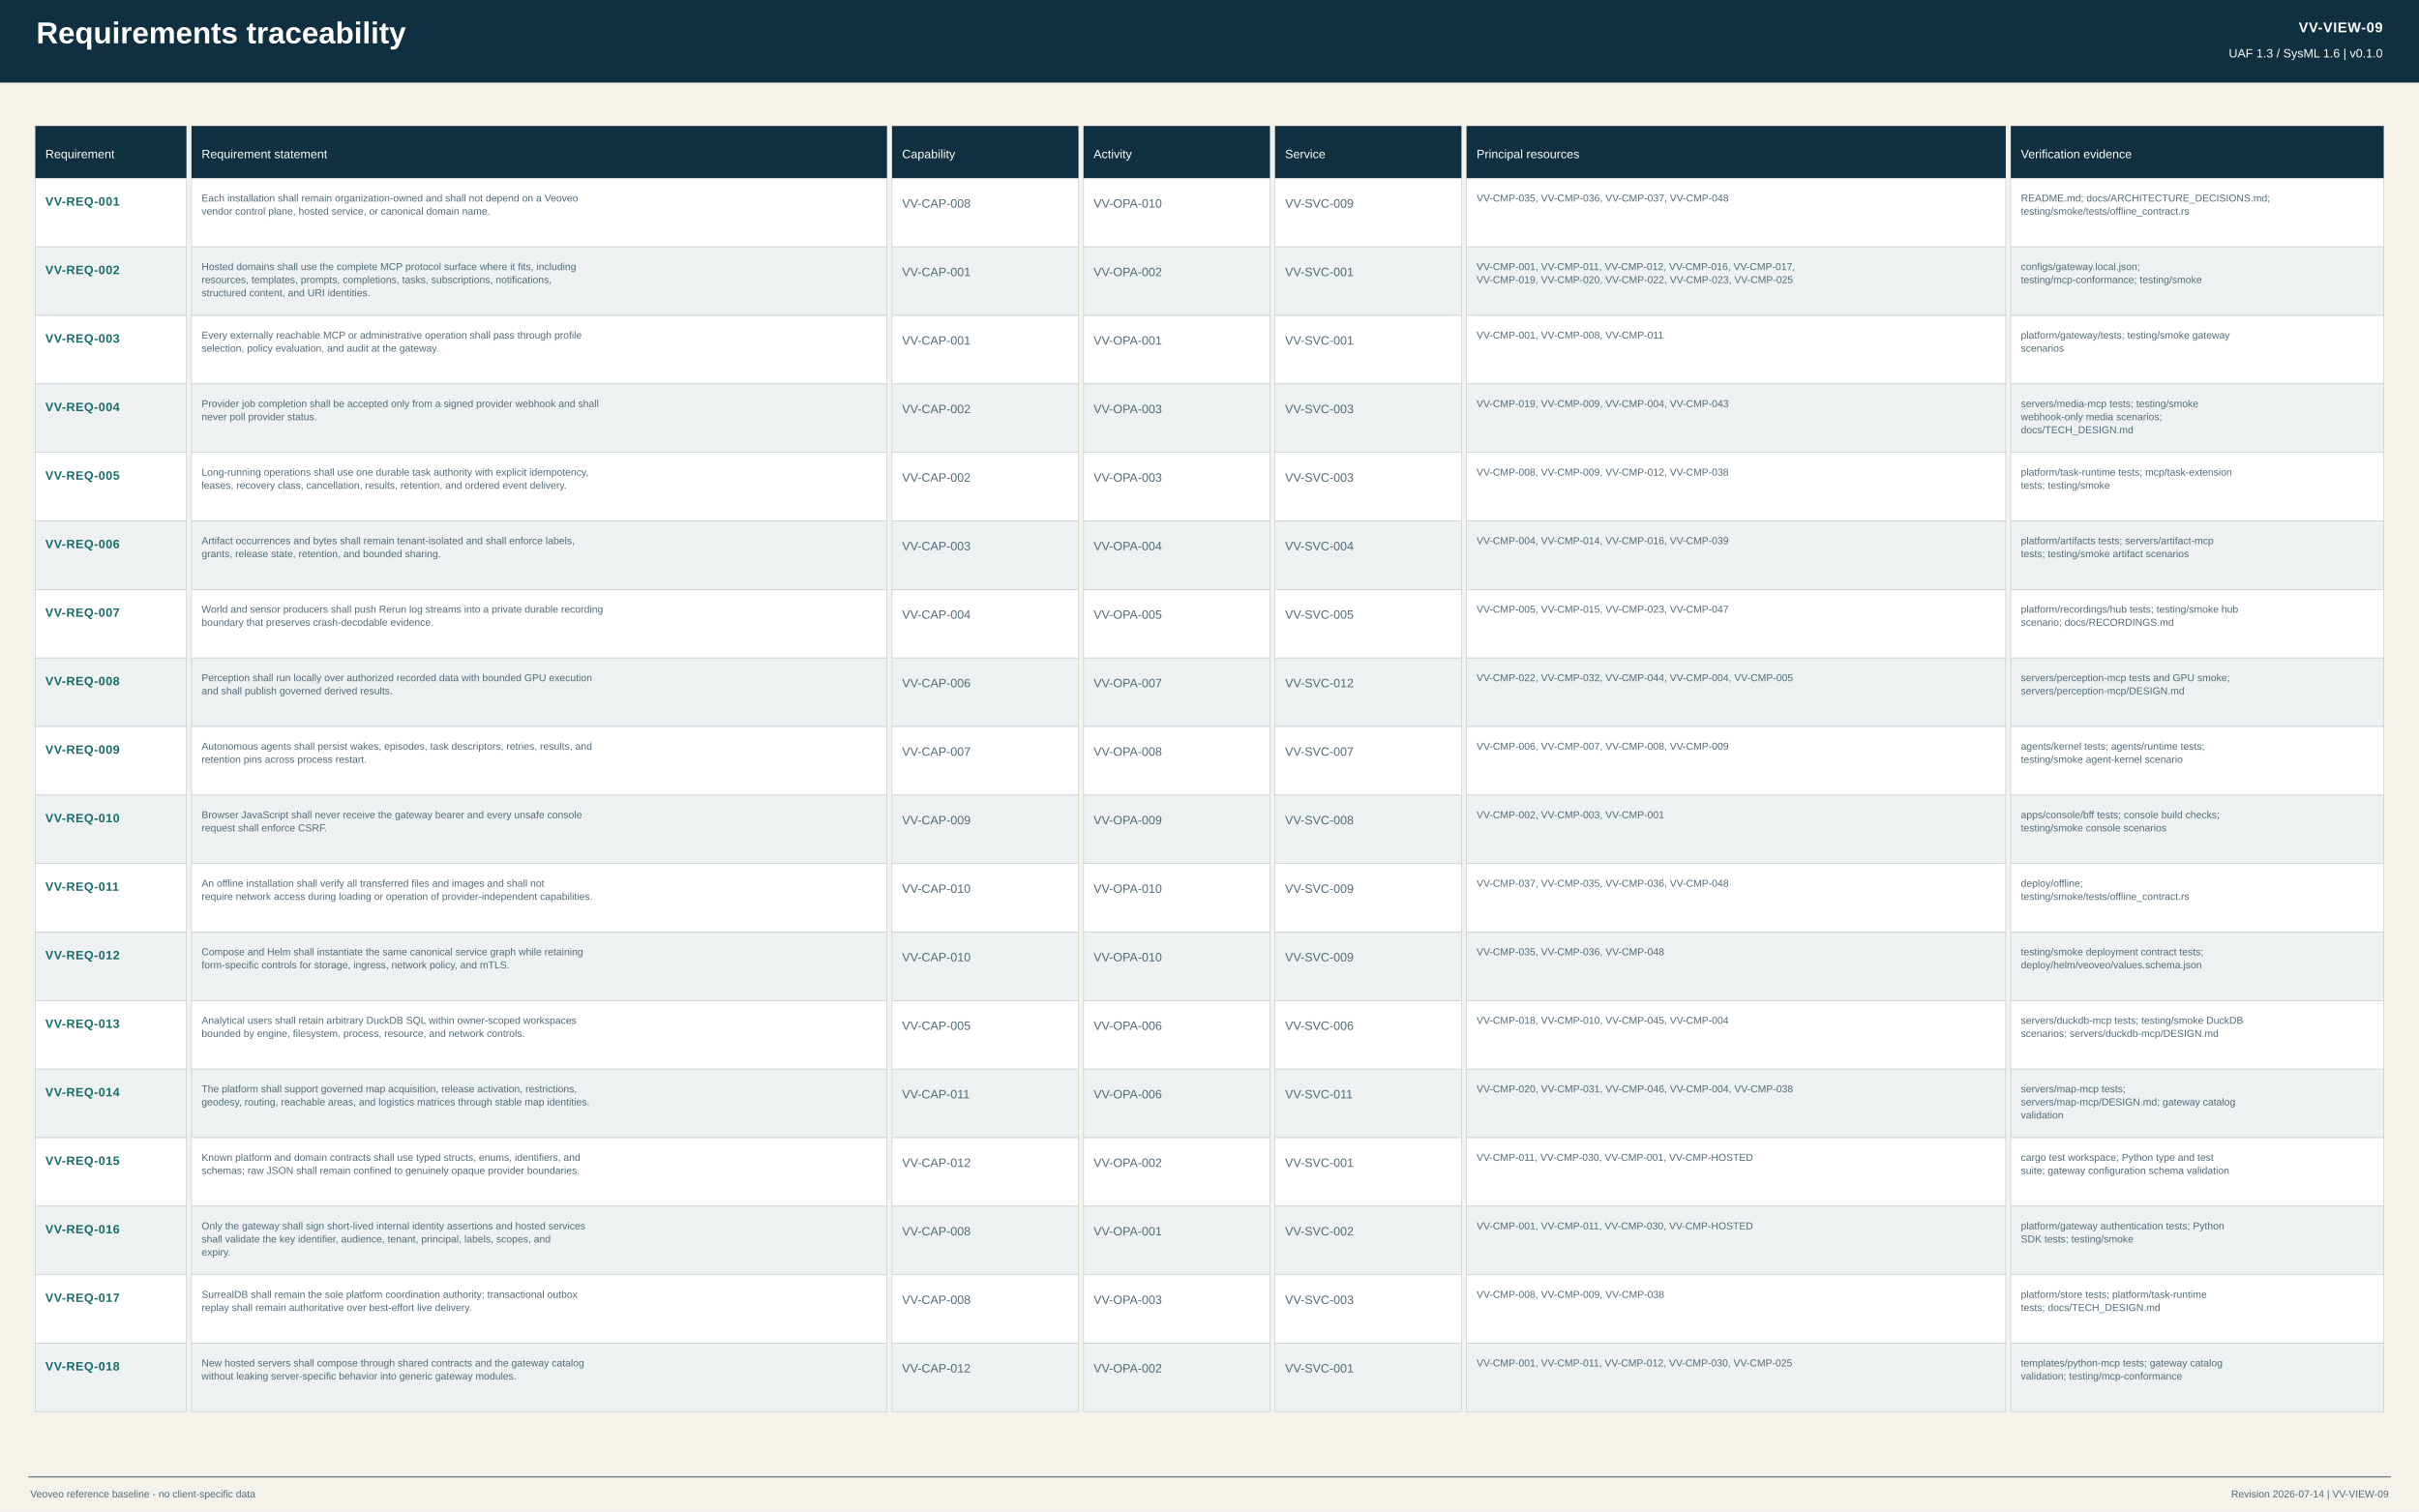
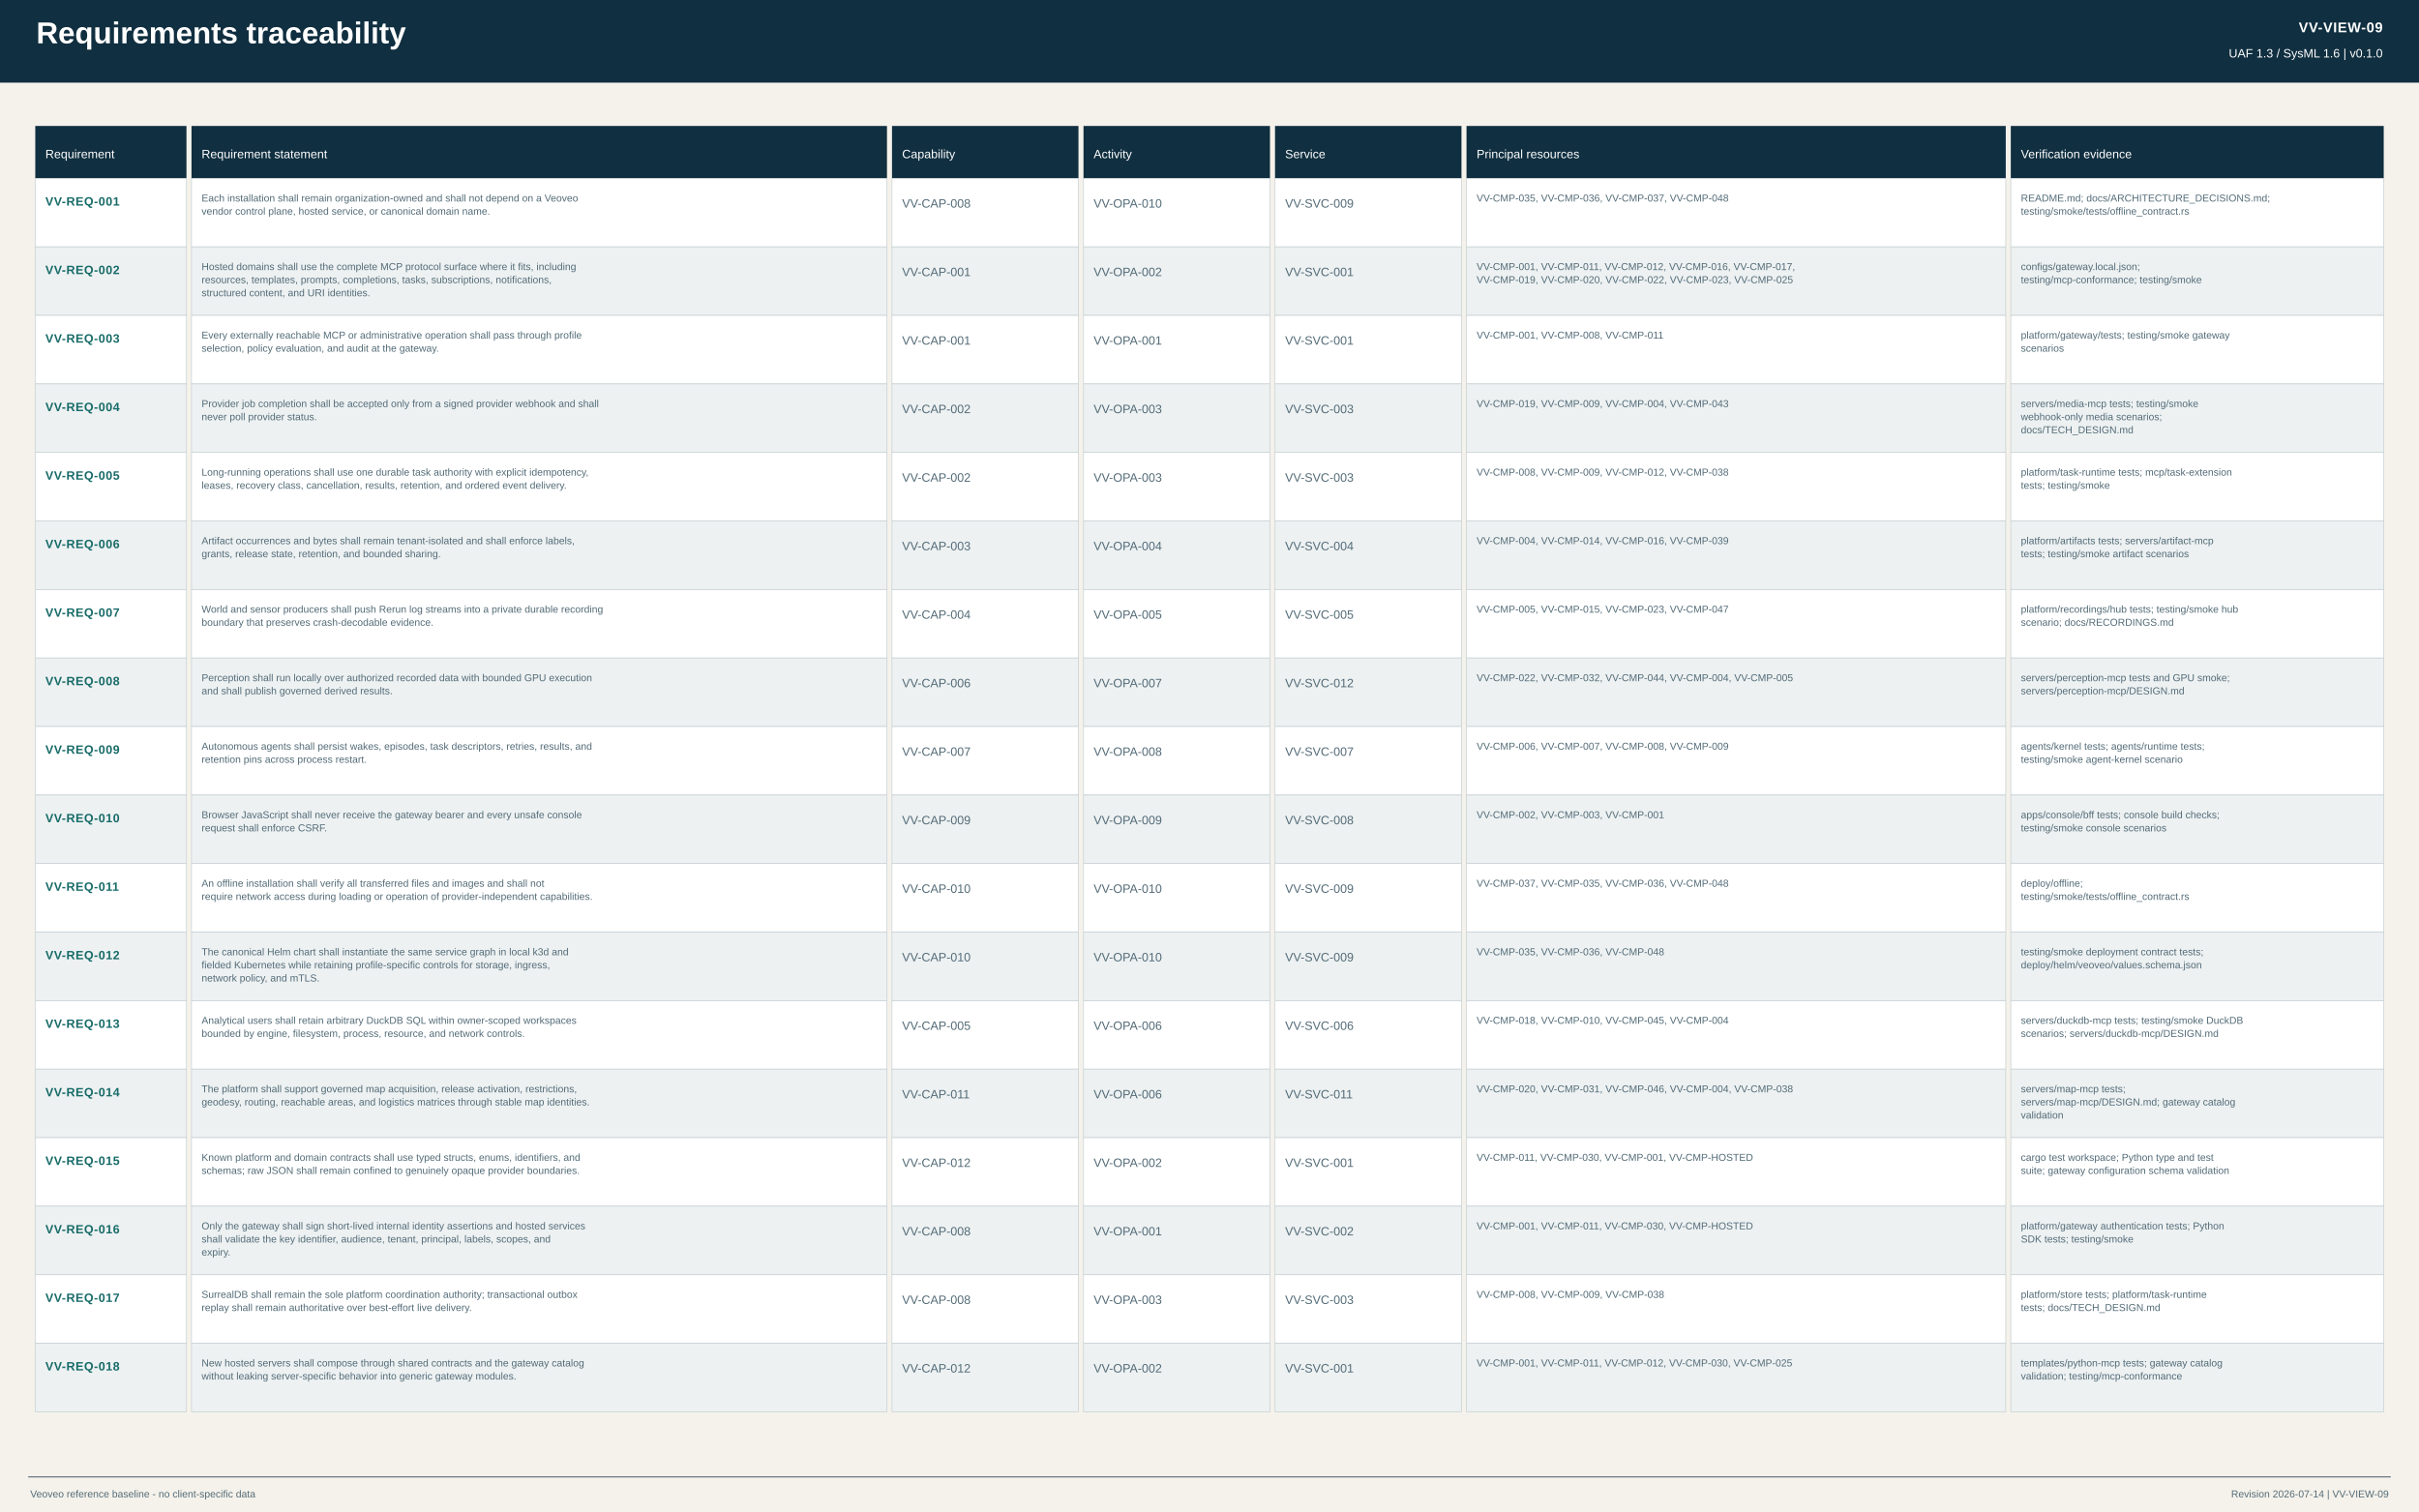
<svg xmlns="http://www.w3.org/2000/svg" viewBox="0 0 2400 1500" width="2400" height="1500" role="img" aria-labelledby="title desc">
  <defs>
    <marker id="arrow" viewBox="0 0 10 10" refX="9" refY="5" markerWidth="7" markerHeight="7" orient="auto-start-reverse">
      <path d="M 0 0 L 10 5 L 0 10 z" fill="#21465b" />
    </marker>
    <marker id="arrow-muted" viewBox="0 0 10 10" refX="9" refY="5" markerWidth="7" markerHeight="7" orient="auto-start-reverse">
      <path d="M 0 0 L 10 5 L 0 10 z" fill="#687983" />
    </marker>
    <filter id="shadow" x="-10%" y="-10%" width="120%" height="130%">
      <feDropShadow dx="0" dy="2" stdDeviation="3" flood-color="#0b2534" flood-opacity="0.12" />
    </filter>
  </defs>
  <style>
.title{font:700 30px Arial,Helvetica,sans-serif;fill:#102f40}.subtitle{font:400 15px Arial,Helvetica,sans-serif;fill:#4d626d}.label{font:700 14px Arial,Helvetica,sans-serif;fill:#102f40;letter-spacing:.04em}.node-title{font:700 17px Arial,Helvetica,sans-serif;fill:#102f40}.node-id{font:700 12px Arial,Helvetica,sans-serif;fill:#176b68;letter-spacing:.04em}.body{font:400 14px Arial,Helvetica,sans-serif;fill:#2d4653}.small{font:400 12px Arial,Helvetica,sans-serif;fill:#526a76}.tiny{font:400 10px Arial,Helvetica,sans-serif;fill:#526a76}.inverse{fill:#ffffff}.edge{stroke:#21465b;stroke-width:2.2;fill:none;marker-end:url(#arrow)}.edge-muted{stroke:#687983;stroke-width:1.6;fill:none;marker-end:url(#arrow-muted)}.edge-dash{stroke:#687983;stroke-width:1.5;stroke-dasharray:7 6;fill:none;marker-end:url(#arrow-muted)}
</style>
  <rect x="0" y="0" width="2400" height="1500" rx="0" fill="#f5f2eb" stroke="none" stroke-width="1" opacity="1" />
  <rect x="0" y="0" width="2400" height="82" rx="0" fill="#102f40" stroke="none" stroke-width="1" opacity="1" />
  <text x="36" y="43" class="title inverse" text-anchor="start">Requirements traceability</text>
  <text x="2364" y="32" class="label inverse" text-anchor="end">VV-VIEW-09</text>
  <text x="2364" y="57" class="small inverse" text-anchor="end">UAF 1.3 / SysML 1.6 | v0.1.0</text>
  <rect x="35" y="125" width="150" height="52" rx="0" fill="#102f40" stroke="none" stroke-width="1" opacity="1" />
  <text x="45" y="157" class="small inverse" text-anchor="start">Requirement</text>
  <rect x="190" y="125" width="690" height="52" rx="0" fill="#102f40" stroke="none" stroke-width="1" opacity="1" />
  <text x="200" y="157" class="small inverse" text-anchor="start">Requirement statement</text>
  <rect x="885" y="125" width="185" height="52" rx="0" fill="#102f40" stroke="none" stroke-width="1" opacity="1" />
  <text x="895" y="157" class="small inverse" text-anchor="start">Capability</text>
  <rect x="1075" y="125" width="185" height="52" rx="0" fill="#102f40" stroke="none" stroke-width="1" opacity="1" />
  <text x="1085" y="157" class="small inverse" text-anchor="start">Activity</text>
  <rect x="1265" y="125" width="185" height="52" rx="0" fill="#102f40" stroke="none" stroke-width="1" opacity="1" />
  <text x="1275" y="157" class="small inverse" text-anchor="start">Service</text>
  <rect x="1455" y="125" width="535" height="52" rx="0" fill="#102f40" stroke="none" stroke-width="1" opacity="1" />
  <text x="1465" y="157" class="small inverse" text-anchor="start">Principal resources</text>
  <rect x="1995" y="125" width="370" height="52" rx="0" fill="#102f40" stroke="none" stroke-width="1" opacity="1" />
  <text x="2005" y="157" class="small inverse" text-anchor="start">Verification evidence</text>
  <rect x="35" y="177" width="150" height="68" rx="0" fill="#ffffff" stroke="#c7d1d5" stroke-width="0.7" opacity="1" />
  <rect x="190" y="177" width="690" height="68" rx="0" fill="#ffffff" stroke="#c7d1d5" stroke-width="0.7" opacity="1" />
  <rect x="885" y="177" width="185" height="68" rx="0" fill="#ffffff" stroke="#c7d1d5" stroke-width="0.7" opacity="1" />
  <rect x="1075" y="177" width="185" height="68" rx="0" fill="#ffffff" stroke="#c7d1d5" stroke-width="0.7" opacity="1" />
  <rect x="1265" y="177" width="185" height="68" rx="0" fill="#ffffff" stroke="#c7d1d5" stroke-width="0.7" opacity="1" />
  <rect x="1455" y="177" width="535" height="68" rx="0" fill="#ffffff" stroke="#c7d1d5" stroke-width="0.7" opacity="1" />
  <rect x="1995" y="177" width="370" height="68" rx="0" fill="#ffffff" stroke="#c7d1d5" stroke-width="0.7" opacity="1" />
  <text x="45" y="204" class="node-id" text-anchor="start">VV-REQ-001</text>
  <text x="200" y="200" class="tiny" text-anchor="start">
    <tspan x="200" dy="0">Each installation shall remain organization-owned and shall not depend on a Veoveo</tspan>
    <tspan x="200" dy="13">vendor control plane, hosted service, or canonical domain name.</tspan>
  </text>
  <text x="895" y="206" class="small" text-anchor="start">VV-CAP-008</text>
  <text x="1085" y="206" class="small" text-anchor="start">VV-OPA-010</text>
  <text x="1275" y="206" class="small" text-anchor="start">VV-SVC-009</text>
  <text x="1465" y="200" class="tiny" text-anchor="start">
    <tspan x="1465" dy="0">VV-CMP-035, VV-CMP-036, VV-CMP-037, VV-CMP-048</tspan>
  </text>
  <text x="2005" y="200" class="tiny" text-anchor="start">
    <tspan x="2005" dy="0">README.md; docs/ARCHITECTURE_DECISIONS.md;</tspan>
    <tspan x="2005" dy="13">testing/smoke/tests/offline_contract.rs</tspan>
  </text>
  <rect x="35" y="245" width="150" height="68" rx="0" fill="#edf1f2" stroke="#c7d1d5" stroke-width="0.7" opacity="1" />
  <rect x="190" y="245" width="690" height="68" rx="0" fill="#edf1f2" stroke="#c7d1d5" stroke-width="0.7" opacity="1" />
  <rect x="885" y="245" width="185" height="68" rx="0" fill="#edf1f2" stroke="#c7d1d5" stroke-width="0.7" opacity="1" />
  <rect x="1075" y="245" width="185" height="68" rx="0" fill="#edf1f2" stroke="#c7d1d5" stroke-width="0.7" opacity="1" />
  <rect x="1265" y="245" width="185" height="68" rx="0" fill="#edf1f2" stroke="#c7d1d5" stroke-width="0.7" opacity="1" />
  <rect x="1455" y="245" width="535" height="68" rx="0" fill="#edf1f2" stroke="#c7d1d5" stroke-width="0.7" opacity="1" />
  <rect x="1995" y="245" width="370" height="68" rx="0" fill="#edf1f2" stroke="#c7d1d5" stroke-width="0.7" opacity="1" />
  <text x="45" y="272" class="node-id" text-anchor="start">VV-REQ-002</text>
  <text x="200" y="268" class="tiny" text-anchor="start">
    <tspan x="200" dy="0">Hosted domains shall use the complete MCP protocol surface where it fits, including</tspan>
    <tspan x="200" dy="13">resources, templates, prompts, completions, tasks, subscriptions, notifications,</tspan>
    <tspan x="200" dy="13">structured content, and URI identities.</tspan>
  </text>
  <text x="895" y="274" class="small" text-anchor="start">VV-CAP-001</text>
  <text x="1085" y="274" class="small" text-anchor="start">VV-OPA-002</text>
  <text x="1275" y="274" class="small" text-anchor="start">VV-SVC-001</text>
  <text x="1465" y="268" class="tiny" text-anchor="start">
    <tspan x="1465" dy="0">VV-CMP-001, VV-CMP-011, VV-CMP-012, VV-CMP-016, VV-CMP-017,</tspan>
    <tspan x="1465" dy="13">VV-CMP-019, VV-CMP-020, VV-CMP-022, VV-CMP-023, VV-CMP-025</tspan>
  </text>
  <text x="2005" y="268" class="tiny" text-anchor="start">
    <tspan x="2005" dy="0">configs/gateway.local.json;</tspan>
    <tspan x="2005" dy="13">testing/mcp-conformance; testing/smoke</tspan>
  </text>
  <rect x="35" y="313" width="150" height="68" rx="0" fill="#ffffff" stroke="#c7d1d5" stroke-width="0.7" opacity="1" />
  <rect x="190" y="313" width="690" height="68" rx="0" fill="#ffffff" stroke="#c7d1d5" stroke-width="0.7" opacity="1" />
  <rect x="885" y="313" width="185" height="68" rx="0" fill="#ffffff" stroke="#c7d1d5" stroke-width="0.7" opacity="1" />
  <rect x="1075" y="313" width="185" height="68" rx="0" fill="#ffffff" stroke="#c7d1d5" stroke-width="0.7" opacity="1" />
  <rect x="1265" y="313" width="185" height="68" rx="0" fill="#ffffff" stroke="#c7d1d5" stroke-width="0.7" opacity="1" />
  <rect x="1455" y="313" width="535" height="68" rx="0" fill="#ffffff" stroke="#c7d1d5" stroke-width="0.7" opacity="1" />
  <rect x="1995" y="313" width="370" height="68" rx="0" fill="#ffffff" stroke="#c7d1d5" stroke-width="0.7" opacity="1" />
  <text x="45" y="340" class="node-id" text-anchor="start">VV-REQ-003</text>
  <text x="200" y="336" class="tiny" text-anchor="start">
    <tspan x="200" dy="0">Every externally reachable MCP or administrative operation shall pass through profile</tspan>
    <tspan x="200" dy="13">selection, policy evaluation, and audit at the gateway.</tspan>
  </text>
  <text x="895" y="342" class="small" text-anchor="start">VV-CAP-001</text>
  <text x="1085" y="342" class="small" text-anchor="start">VV-OPA-001</text>
  <text x="1275" y="342" class="small" text-anchor="start">VV-SVC-001</text>
  <text x="1465" y="336" class="tiny" text-anchor="start">
    <tspan x="1465" dy="0">VV-CMP-001, VV-CMP-008, VV-CMP-011</tspan>
  </text>
  <text x="2005" y="336" class="tiny" text-anchor="start">
    <tspan x="2005" dy="0">platform/gateway/tests; testing/smoke gateway</tspan>
    <tspan x="2005" dy="13">scenarios</tspan>
  </text>
  <rect x="35" y="381" width="150" height="68" rx="0" fill="#edf1f2" stroke="#c7d1d5" stroke-width="0.7" opacity="1" />
  <rect x="190" y="381" width="690" height="68" rx="0" fill="#edf1f2" stroke="#c7d1d5" stroke-width="0.7" opacity="1" />
  <rect x="885" y="381" width="185" height="68" rx="0" fill="#edf1f2" stroke="#c7d1d5" stroke-width="0.7" opacity="1" />
  <rect x="1075" y="381" width="185" height="68" rx="0" fill="#edf1f2" stroke="#c7d1d5" stroke-width="0.7" opacity="1" />
  <rect x="1265" y="381" width="185" height="68" rx="0" fill="#edf1f2" stroke="#c7d1d5" stroke-width="0.7" opacity="1" />
  <rect x="1455" y="381" width="535" height="68" rx="0" fill="#edf1f2" stroke="#c7d1d5" stroke-width="0.7" opacity="1" />
  <rect x="1995" y="381" width="370" height="68" rx="0" fill="#edf1f2" stroke="#c7d1d5" stroke-width="0.7" opacity="1" />
  <text x="45" y="408" class="node-id" text-anchor="start">VV-REQ-004</text>
  <text x="200" y="404" class="tiny" text-anchor="start">
    <tspan x="200" dy="0">Provider job completion shall be accepted only from a signed provider webhook and shall</tspan>
    <tspan x="200" dy="13">never poll provider status.</tspan>
  </text>
  <text x="895" y="410" class="small" text-anchor="start">VV-CAP-002</text>
  <text x="1085" y="410" class="small" text-anchor="start">VV-OPA-003</text>
  <text x="1275" y="410" class="small" text-anchor="start">VV-SVC-003</text>
  <text x="1465" y="404" class="tiny" text-anchor="start">
    <tspan x="1465" dy="0">VV-CMP-019, VV-CMP-009, VV-CMP-004, VV-CMP-043</tspan>
  </text>
  <text x="2005" y="404" class="tiny" text-anchor="start">
    <tspan x="2005" dy="0">servers/media-mcp tests; testing/smoke</tspan>
    <tspan x="2005" dy="13">webhook-only media scenarios;</tspan>
    <tspan x="2005" dy="13">docs/TECH_DESIGN.md</tspan>
  </text>
  <rect x="35" y="449" width="150" height="68" rx="0" fill="#ffffff" stroke="#c7d1d5" stroke-width="0.7" opacity="1" />
  <rect x="190" y="449" width="690" height="68" rx="0" fill="#ffffff" stroke="#c7d1d5" stroke-width="0.7" opacity="1" />
  <rect x="885" y="449" width="185" height="68" rx="0" fill="#ffffff" stroke="#c7d1d5" stroke-width="0.7" opacity="1" />
  <rect x="1075" y="449" width="185" height="68" rx="0" fill="#ffffff" stroke="#c7d1d5" stroke-width="0.7" opacity="1" />
  <rect x="1265" y="449" width="185" height="68" rx="0" fill="#ffffff" stroke="#c7d1d5" stroke-width="0.7" opacity="1" />
  <rect x="1455" y="449" width="535" height="68" rx="0" fill="#ffffff" stroke="#c7d1d5" stroke-width="0.7" opacity="1" />
  <rect x="1995" y="449" width="370" height="68" rx="0" fill="#ffffff" stroke="#c7d1d5" stroke-width="0.7" opacity="1" />
  <text x="45" y="476" class="node-id" text-anchor="start">VV-REQ-005</text>
  <text x="200" y="472" class="tiny" text-anchor="start">
    <tspan x="200" dy="0">Long-running operations shall use one durable task authority with explicit idempotency,</tspan>
    <tspan x="200" dy="13">leases, recovery class, cancellation, results, retention, and ordered event delivery.</tspan>
  </text>
  <text x="895" y="478" class="small" text-anchor="start">VV-CAP-002</text>
  <text x="1085" y="478" class="small" text-anchor="start">VV-OPA-003</text>
  <text x="1275" y="478" class="small" text-anchor="start">VV-SVC-003</text>
  <text x="1465" y="472" class="tiny" text-anchor="start">
    <tspan x="1465" dy="0">VV-CMP-008, VV-CMP-009, VV-CMP-012, VV-CMP-038</tspan>
  </text>
  <text x="2005" y="472" class="tiny" text-anchor="start">
    <tspan x="2005" dy="0">platform/task-runtime tests; mcp/task-extension</tspan>
    <tspan x="2005" dy="13">tests; testing/smoke</tspan>
  </text>
  <rect x="35" y="517" width="150" height="68" rx="0" fill="#edf1f2" stroke="#c7d1d5" stroke-width="0.7" opacity="1" />
  <rect x="190" y="517" width="690" height="68" rx="0" fill="#edf1f2" stroke="#c7d1d5" stroke-width="0.7" opacity="1" />
  <rect x="885" y="517" width="185" height="68" rx="0" fill="#edf1f2" stroke="#c7d1d5" stroke-width="0.7" opacity="1" />
  <rect x="1075" y="517" width="185" height="68" rx="0" fill="#edf1f2" stroke="#c7d1d5" stroke-width="0.7" opacity="1" />
  <rect x="1265" y="517" width="185" height="68" rx="0" fill="#edf1f2" stroke="#c7d1d5" stroke-width="0.7" opacity="1" />
  <rect x="1455" y="517" width="535" height="68" rx="0" fill="#edf1f2" stroke="#c7d1d5" stroke-width="0.7" opacity="1" />
  <rect x="1995" y="517" width="370" height="68" rx="0" fill="#edf1f2" stroke="#c7d1d5" stroke-width="0.7" opacity="1" />
  <text x="45" y="544" class="node-id" text-anchor="start">VV-REQ-006</text>
  <text x="200" y="540" class="tiny" text-anchor="start">
    <tspan x="200" dy="0">Artifact occurrences and bytes shall remain tenant-isolated and shall enforce labels,</tspan>
    <tspan x="200" dy="13">grants, release state, retention, and bounded sharing.</tspan>
  </text>
  <text x="895" y="546" class="small" text-anchor="start">VV-CAP-003</text>
  <text x="1085" y="546" class="small" text-anchor="start">VV-OPA-004</text>
  <text x="1275" y="546" class="small" text-anchor="start">VV-SVC-004</text>
  <text x="1465" y="540" class="tiny" text-anchor="start">
    <tspan x="1465" dy="0">VV-CMP-004, VV-CMP-014, VV-CMP-016, VV-CMP-039</tspan>
  </text>
  <text x="2005" y="540" class="tiny" text-anchor="start">
    <tspan x="2005" dy="0">platform/artifacts tests; servers/artifact-mcp</tspan>
    <tspan x="2005" dy="13">tests; testing/smoke artifact scenarios</tspan>
  </text>
  <rect x="35" y="585" width="150" height="68" rx="0" fill="#ffffff" stroke="#c7d1d5" stroke-width="0.7" opacity="1" />
  <rect x="190" y="585" width="690" height="68" rx="0" fill="#ffffff" stroke="#c7d1d5" stroke-width="0.7" opacity="1" />
  <rect x="885" y="585" width="185" height="68" rx="0" fill="#ffffff" stroke="#c7d1d5" stroke-width="0.7" opacity="1" />
  <rect x="1075" y="585" width="185" height="68" rx="0" fill="#ffffff" stroke="#c7d1d5" stroke-width="0.7" opacity="1" />
  <rect x="1265" y="585" width="185" height="68" rx="0" fill="#ffffff" stroke="#c7d1d5" stroke-width="0.7" opacity="1" />
  <rect x="1455" y="585" width="535" height="68" rx="0" fill="#ffffff" stroke="#c7d1d5" stroke-width="0.7" opacity="1" />
  <rect x="1995" y="585" width="370" height="68" rx="0" fill="#ffffff" stroke="#c7d1d5" stroke-width="0.7" opacity="1" />
  <text x="45" y="612" class="node-id" text-anchor="start">VV-REQ-007</text>
  <text x="200" y="608" class="tiny" text-anchor="start">
    <tspan x="200" dy="0">World and sensor producers shall push Rerun log streams into a private durable recording</tspan>
    <tspan x="200" dy="13">boundary that preserves crash-decodable evidence.</tspan>
  </text>
  <text x="895" y="614" class="small" text-anchor="start">VV-CAP-004</text>
  <text x="1085" y="614" class="small" text-anchor="start">VV-OPA-005</text>
  <text x="1275" y="614" class="small" text-anchor="start">VV-SVC-005</text>
  <text x="1465" y="608" class="tiny" text-anchor="start">
    <tspan x="1465" dy="0">VV-CMP-005, VV-CMP-015, VV-CMP-023, VV-CMP-047</tspan>
  </text>
  <text x="2005" y="608" class="tiny" text-anchor="start">
    <tspan x="2005" dy="0">platform/recordings/hub tests; testing/smoke hub</tspan>
    <tspan x="2005" dy="13">scenario; docs/RECORDINGS.md</tspan>
  </text>
  <rect x="35" y="653" width="150" height="68" rx="0" fill="#edf1f2" stroke="#c7d1d5" stroke-width="0.7" opacity="1" />
  <rect x="190" y="653" width="690" height="68" rx="0" fill="#edf1f2" stroke="#c7d1d5" stroke-width="0.7" opacity="1" />
  <rect x="885" y="653" width="185" height="68" rx="0" fill="#edf1f2" stroke="#c7d1d5" stroke-width="0.7" opacity="1" />
  <rect x="1075" y="653" width="185" height="68" rx="0" fill="#edf1f2" stroke="#c7d1d5" stroke-width="0.7" opacity="1" />
  <rect x="1265" y="653" width="185" height="68" rx="0" fill="#edf1f2" stroke="#c7d1d5" stroke-width="0.7" opacity="1" />
  <rect x="1455" y="653" width="535" height="68" rx="0" fill="#edf1f2" stroke="#c7d1d5" stroke-width="0.7" opacity="1" />
  <rect x="1995" y="653" width="370" height="68" rx="0" fill="#edf1f2" stroke="#c7d1d5" stroke-width="0.7" opacity="1" />
  <text x="45" y="680" class="node-id" text-anchor="start">VV-REQ-008</text>
  <text x="200" y="676" class="tiny" text-anchor="start">
    <tspan x="200" dy="0">Perception shall run locally over authorized recorded data with bounded GPU execution</tspan>
    <tspan x="200" dy="13">and shall publish governed derived results.</tspan>
  </text>
  <text x="895" y="682" class="small" text-anchor="start">VV-CAP-006</text>
  <text x="1085" y="682" class="small" text-anchor="start">VV-OPA-007</text>
  <text x="1275" y="682" class="small" text-anchor="start">VV-SVC-012</text>
  <text x="1465" y="676" class="tiny" text-anchor="start">
    <tspan x="1465" dy="0">VV-CMP-022, VV-CMP-032, VV-CMP-044, VV-CMP-004, VV-CMP-005</tspan>
  </text>
  <text x="2005" y="676" class="tiny" text-anchor="start">
    <tspan x="2005" dy="0">servers/perception-mcp tests and GPU smoke;</tspan>
    <tspan x="2005" dy="13">servers/perception-mcp/DESIGN.md</tspan>
  </text>
  <rect x="35" y="721" width="150" height="68" rx="0" fill="#ffffff" stroke="#c7d1d5" stroke-width="0.7" opacity="1" />
  <rect x="190" y="721" width="690" height="68" rx="0" fill="#ffffff" stroke="#c7d1d5" stroke-width="0.7" opacity="1" />
  <rect x="885" y="721" width="185" height="68" rx="0" fill="#ffffff" stroke="#c7d1d5" stroke-width="0.7" opacity="1" />
  <rect x="1075" y="721" width="185" height="68" rx="0" fill="#ffffff" stroke="#c7d1d5" stroke-width="0.7" opacity="1" />
  <rect x="1265" y="721" width="185" height="68" rx="0" fill="#ffffff" stroke="#c7d1d5" stroke-width="0.7" opacity="1" />
  <rect x="1455" y="721" width="535" height="68" rx="0" fill="#ffffff" stroke="#c7d1d5" stroke-width="0.7" opacity="1" />
  <rect x="1995" y="721" width="370" height="68" rx="0" fill="#ffffff" stroke="#c7d1d5" stroke-width="0.7" opacity="1" />
  <text x="45" y="748" class="node-id" text-anchor="start">VV-REQ-009</text>
  <text x="200" y="744" class="tiny" text-anchor="start">
    <tspan x="200" dy="0">Autonomous agents shall persist wakes, episodes, task descriptors, retries, results, and</tspan>
    <tspan x="200" dy="13">retention pins across process restart.</tspan>
  </text>
  <text x="895" y="750" class="small" text-anchor="start">VV-CAP-007</text>
  <text x="1085" y="750" class="small" text-anchor="start">VV-OPA-008</text>
  <text x="1275" y="750" class="small" text-anchor="start">VV-SVC-007</text>
  <text x="1465" y="744" class="tiny" text-anchor="start">
    <tspan x="1465" dy="0">VV-CMP-006, VV-CMP-007, VV-CMP-008, VV-CMP-009</tspan>
  </text>
  <text x="2005" y="744" class="tiny" text-anchor="start">
    <tspan x="2005" dy="0">agents/kernel tests; agents/runtime tests;</tspan>
    <tspan x="2005" dy="13">testing/smoke agent-kernel scenario</tspan>
  </text>
  <rect x="35" y="789" width="150" height="68" rx="0" fill="#edf1f2" stroke="#c7d1d5" stroke-width="0.7" opacity="1" />
  <rect x="190" y="789" width="690" height="68" rx="0" fill="#edf1f2" stroke="#c7d1d5" stroke-width="0.7" opacity="1" />
  <rect x="885" y="789" width="185" height="68" rx="0" fill="#edf1f2" stroke="#c7d1d5" stroke-width="0.7" opacity="1" />
  <rect x="1075" y="789" width="185" height="68" rx="0" fill="#edf1f2" stroke="#c7d1d5" stroke-width="0.7" opacity="1" />
  <rect x="1265" y="789" width="185" height="68" rx="0" fill="#edf1f2" stroke="#c7d1d5" stroke-width="0.7" opacity="1" />
  <rect x="1455" y="789" width="535" height="68" rx="0" fill="#edf1f2" stroke="#c7d1d5" stroke-width="0.7" opacity="1" />
  <rect x="1995" y="789" width="370" height="68" rx="0" fill="#edf1f2" stroke="#c7d1d5" stroke-width="0.7" opacity="1" />
  <text x="45" y="816" class="node-id" text-anchor="start">VV-REQ-010</text>
  <text x="200" y="812" class="tiny" text-anchor="start">
    <tspan x="200" dy="0">Browser JavaScript shall never receive the gateway bearer and every unsafe console</tspan>
    <tspan x="200" dy="13">request shall enforce CSRF.</tspan>
  </text>
  <text x="895" y="818" class="small" text-anchor="start">VV-CAP-009</text>
  <text x="1085" y="818" class="small" text-anchor="start">VV-OPA-009</text>
  <text x="1275" y="818" class="small" text-anchor="start">VV-SVC-008</text>
  <text x="1465" y="812" class="tiny" text-anchor="start">
    <tspan x="1465" dy="0">VV-CMP-002, VV-CMP-003, VV-CMP-001</tspan>
  </text>
  <text x="2005" y="812" class="tiny" text-anchor="start">
    <tspan x="2005" dy="0">apps/console/bff tests; console build checks;</tspan>
    <tspan x="2005" dy="13">testing/smoke console scenarios</tspan>
  </text>
  <rect x="35" y="857" width="150" height="68" rx="0" fill="#ffffff" stroke="#c7d1d5" stroke-width="0.7" opacity="1" />
  <rect x="190" y="857" width="690" height="68" rx="0" fill="#ffffff" stroke="#c7d1d5" stroke-width="0.7" opacity="1" />
  <rect x="885" y="857" width="185" height="68" rx="0" fill="#ffffff" stroke="#c7d1d5" stroke-width="0.7" opacity="1" />
  <rect x="1075" y="857" width="185" height="68" rx="0" fill="#ffffff" stroke="#c7d1d5" stroke-width="0.7" opacity="1" />
  <rect x="1265" y="857" width="185" height="68" rx="0" fill="#ffffff" stroke="#c7d1d5" stroke-width="0.7" opacity="1" />
  <rect x="1455" y="857" width="535" height="68" rx="0" fill="#ffffff" stroke="#c7d1d5" stroke-width="0.7" opacity="1" />
  <rect x="1995" y="857" width="370" height="68" rx="0" fill="#ffffff" stroke="#c7d1d5" stroke-width="0.7" opacity="1" />
  <text x="45" y="884" class="node-id" text-anchor="start">VV-REQ-011</text>
  <text x="200" y="880" class="tiny" text-anchor="start">
    <tspan x="200" dy="0">An offline installation shall verify all transferred files and images and shall not</tspan>
    <tspan x="200" dy="13">require network access during loading or operation of provider-independent capabilities.</tspan>
  </text>
  <text x="895" y="886" class="small" text-anchor="start">VV-CAP-010</text>
  <text x="1085" y="886" class="small" text-anchor="start">VV-OPA-010</text>
  <text x="1275" y="886" class="small" text-anchor="start">VV-SVC-009</text>
  <text x="1465" y="880" class="tiny" text-anchor="start">
    <tspan x="1465" dy="0">VV-CMP-037, VV-CMP-035, VV-CMP-036, VV-CMP-048</tspan>
  </text>
  <text x="2005" y="880" class="tiny" text-anchor="start">
    <tspan x="2005" dy="0">deploy/offline;</tspan>
    <tspan x="2005" dy="13">testing/smoke/tests/offline_contract.rs</tspan>
  </text>
  <rect x="35" y="925" width="150" height="68" rx="0" fill="#edf1f2" stroke="#c7d1d5" stroke-width="0.7" opacity="1" />
  <rect x="190" y="925" width="690" height="68" rx="0" fill="#edf1f2" stroke="#c7d1d5" stroke-width="0.7" opacity="1" />
  <rect x="885" y="925" width="185" height="68" rx="0" fill="#edf1f2" stroke="#c7d1d5" stroke-width="0.7" opacity="1" />
  <rect x="1075" y="925" width="185" height="68" rx="0" fill="#edf1f2" stroke="#c7d1d5" stroke-width="0.7" opacity="1" />
  <rect x="1265" y="925" width="185" height="68" rx="0" fill="#edf1f2" stroke="#c7d1d5" stroke-width="0.7" opacity="1" />
  <rect x="1455" y="925" width="535" height="68" rx="0" fill="#edf1f2" stroke="#c7d1d5" stroke-width="0.7" opacity="1" />
  <rect x="1995" y="925" width="370" height="68" rx="0" fill="#edf1f2" stroke="#c7d1d5" stroke-width="0.7" opacity="1" />
  <text x="45" y="952" class="node-id" text-anchor="start">VV-REQ-012</text>
  <text x="200" y="948" class="tiny" text-anchor="start">
-     <tspan x="200" dy="0">Compose and Helm shall instantiate the same canonical service graph while retaining</tspan>
-     <tspan x="200" dy="13">form-specific controls for storage, ingress, network policy, and mTLS.</tspan>
+     <tspan x="200" dy="0">The canonical Helm chart shall instantiate the same service graph in local k3d and</tspan>
+     <tspan x="200" dy="13">fielded Kubernetes while retaining profile-specific controls for storage, ingress,</tspan>
+     <tspan x="200" dy="13">network policy, and mTLS.</tspan>
  </text>
  <text x="895" y="954" class="small" text-anchor="start">VV-CAP-010</text>
  <text x="1085" y="954" class="small" text-anchor="start">VV-OPA-010</text>
  <text x="1275" y="954" class="small" text-anchor="start">VV-SVC-009</text>
  <text x="1465" y="948" class="tiny" text-anchor="start">
    <tspan x="1465" dy="0">VV-CMP-035, VV-CMP-036, VV-CMP-048</tspan>
  </text>
  <text x="2005" y="948" class="tiny" text-anchor="start">
    <tspan x="2005" dy="0">testing/smoke deployment contract tests;</tspan>
    <tspan x="2005" dy="13">deploy/helm/veoveo/values.schema.json</tspan>
  </text>
  <rect x="35" y="993" width="150" height="68" rx="0" fill="#ffffff" stroke="#c7d1d5" stroke-width="0.7" opacity="1" />
  <rect x="190" y="993" width="690" height="68" rx="0" fill="#ffffff" stroke="#c7d1d5" stroke-width="0.7" opacity="1" />
  <rect x="885" y="993" width="185" height="68" rx="0" fill="#ffffff" stroke="#c7d1d5" stroke-width="0.7" opacity="1" />
  <rect x="1075" y="993" width="185" height="68" rx="0" fill="#ffffff" stroke="#c7d1d5" stroke-width="0.7" opacity="1" />
  <rect x="1265" y="993" width="185" height="68" rx="0" fill="#ffffff" stroke="#c7d1d5" stroke-width="0.7" opacity="1" />
  <rect x="1455" y="993" width="535" height="68" rx="0" fill="#ffffff" stroke="#c7d1d5" stroke-width="0.7" opacity="1" />
  <rect x="1995" y="993" width="370" height="68" rx="0" fill="#ffffff" stroke="#c7d1d5" stroke-width="0.7" opacity="1" />
  <text x="45" y="1020" class="node-id" text-anchor="start">VV-REQ-013</text>
  <text x="200" y="1016" class="tiny" text-anchor="start">
    <tspan x="200" dy="0">Analytical users shall retain arbitrary DuckDB SQL within owner-scoped workspaces</tspan>
    <tspan x="200" dy="13">bounded by engine, filesystem, process, resource, and network controls.</tspan>
  </text>
  <text x="895" y="1022" class="small" text-anchor="start">VV-CAP-005</text>
  <text x="1085" y="1022" class="small" text-anchor="start">VV-OPA-006</text>
  <text x="1275" y="1022" class="small" text-anchor="start">VV-SVC-006</text>
  <text x="1465" y="1016" class="tiny" text-anchor="start">
    <tspan x="1465" dy="0">VV-CMP-018, VV-CMP-010, VV-CMP-045, VV-CMP-004</tspan>
  </text>
  <text x="2005" y="1016" class="tiny" text-anchor="start">
    <tspan x="2005" dy="0">servers/duckdb-mcp tests; testing/smoke DuckDB</tspan>
    <tspan x="2005" dy="13">scenarios; servers/duckdb-mcp/DESIGN.md</tspan>
  </text>
  <rect x="35" y="1061" width="150" height="68" rx="0" fill="#edf1f2" stroke="#c7d1d5" stroke-width="0.7" opacity="1" />
  <rect x="190" y="1061" width="690" height="68" rx="0" fill="#edf1f2" stroke="#c7d1d5" stroke-width="0.7" opacity="1" />
  <rect x="885" y="1061" width="185" height="68" rx="0" fill="#edf1f2" stroke="#c7d1d5" stroke-width="0.7" opacity="1" />
  <rect x="1075" y="1061" width="185" height="68" rx="0" fill="#edf1f2" stroke="#c7d1d5" stroke-width="0.7" opacity="1" />
  <rect x="1265" y="1061" width="185" height="68" rx="0" fill="#edf1f2" stroke="#c7d1d5" stroke-width="0.7" opacity="1" />
  <rect x="1455" y="1061" width="535" height="68" rx="0" fill="#edf1f2" stroke="#c7d1d5" stroke-width="0.7" opacity="1" />
  <rect x="1995" y="1061" width="370" height="68" rx="0" fill="#edf1f2" stroke="#c7d1d5" stroke-width="0.7" opacity="1" />
  <text x="45" y="1088" class="node-id" text-anchor="start">VV-REQ-014</text>
  <text x="200" y="1084" class="tiny" text-anchor="start">
    <tspan x="200" dy="0">The platform shall support governed map acquisition, release activation, restrictions,</tspan>
    <tspan x="200" dy="13">geodesy, routing, reachable areas, and logistics matrices through stable map identities.</tspan>
  </text>
  <text x="895" y="1090" class="small" text-anchor="start">VV-CAP-011</text>
  <text x="1085" y="1090" class="small" text-anchor="start">VV-OPA-006</text>
  <text x="1275" y="1090" class="small" text-anchor="start">VV-SVC-011</text>
  <text x="1465" y="1084" class="tiny" text-anchor="start">
    <tspan x="1465" dy="0">VV-CMP-020, VV-CMP-031, VV-CMP-046, VV-CMP-004, VV-CMP-038</tspan>
  </text>
  <text x="2005" y="1084" class="tiny" text-anchor="start">
    <tspan x="2005" dy="0">servers/map-mcp tests;</tspan>
    <tspan x="2005" dy="13">servers/map-mcp/DESIGN.md; gateway catalog</tspan>
    <tspan x="2005" dy="13">validation</tspan>
  </text>
  <rect x="35" y="1129" width="150" height="68" rx="0" fill="#ffffff" stroke="#c7d1d5" stroke-width="0.7" opacity="1" />
  <rect x="190" y="1129" width="690" height="68" rx="0" fill="#ffffff" stroke="#c7d1d5" stroke-width="0.7" opacity="1" />
  <rect x="885" y="1129" width="185" height="68" rx="0" fill="#ffffff" stroke="#c7d1d5" stroke-width="0.7" opacity="1" />
  <rect x="1075" y="1129" width="185" height="68" rx="0" fill="#ffffff" stroke="#c7d1d5" stroke-width="0.7" opacity="1" />
  <rect x="1265" y="1129" width="185" height="68" rx="0" fill="#ffffff" stroke="#c7d1d5" stroke-width="0.7" opacity="1" />
  <rect x="1455" y="1129" width="535" height="68" rx="0" fill="#ffffff" stroke="#c7d1d5" stroke-width="0.7" opacity="1" />
  <rect x="1995" y="1129" width="370" height="68" rx="0" fill="#ffffff" stroke="#c7d1d5" stroke-width="0.7" opacity="1" />
  <text x="45" y="1156" class="node-id" text-anchor="start">VV-REQ-015</text>
  <text x="200" y="1152" class="tiny" text-anchor="start">
    <tspan x="200" dy="0">Known platform and domain contracts shall use typed structs, enums, identifiers, and</tspan>
    <tspan x="200" dy="13">schemas; raw JSON shall remain confined to genuinely opaque provider boundaries.</tspan>
  </text>
  <text x="895" y="1158" class="small" text-anchor="start">VV-CAP-012</text>
  <text x="1085" y="1158" class="small" text-anchor="start">VV-OPA-002</text>
  <text x="1275" y="1158" class="small" text-anchor="start">VV-SVC-001</text>
  <text x="1465" y="1152" class="tiny" text-anchor="start">
    <tspan x="1465" dy="0">VV-CMP-011, VV-CMP-030, VV-CMP-001, VV-CMP-HOSTED</tspan>
  </text>
  <text x="2005" y="1152" class="tiny" text-anchor="start">
    <tspan x="2005" dy="0">cargo test workspace; Python type and test</tspan>
    <tspan x="2005" dy="13">suite; gateway configuration schema validation</tspan>
  </text>
  <rect x="35" y="1197" width="150" height="68" rx="0" fill="#edf1f2" stroke="#c7d1d5" stroke-width="0.7" opacity="1" />
  <rect x="190" y="1197" width="690" height="68" rx="0" fill="#edf1f2" stroke="#c7d1d5" stroke-width="0.7" opacity="1" />
  <rect x="885" y="1197" width="185" height="68" rx="0" fill="#edf1f2" stroke="#c7d1d5" stroke-width="0.7" opacity="1" />
  <rect x="1075" y="1197" width="185" height="68" rx="0" fill="#edf1f2" stroke="#c7d1d5" stroke-width="0.7" opacity="1" />
  <rect x="1265" y="1197" width="185" height="68" rx="0" fill="#edf1f2" stroke="#c7d1d5" stroke-width="0.7" opacity="1" />
  <rect x="1455" y="1197" width="535" height="68" rx="0" fill="#edf1f2" stroke="#c7d1d5" stroke-width="0.7" opacity="1" />
  <rect x="1995" y="1197" width="370" height="68" rx="0" fill="#edf1f2" stroke="#c7d1d5" stroke-width="0.7" opacity="1" />
  <text x="45" y="1224" class="node-id" text-anchor="start">VV-REQ-016</text>
  <text x="200" y="1220" class="tiny" text-anchor="start">
    <tspan x="200" dy="0">Only the gateway shall sign short-lived internal identity assertions and hosted services</tspan>
    <tspan x="200" dy="13">shall validate the key identifier, audience, tenant, principal, labels, scopes, and</tspan>
    <tspan x="200" dy="13">expiry.</tspan>
  </text>
  <text x="895" y="1226" class="small" text-anchor="start">VV-CAP-008</text>
  <text x="1085" y="1226" class="small" text-anchor="start">VV-OPA-001</text>
  <text x="1275" y="1226" class="small" text-anchor="start">VV-SVC-002</text>
  <text x="1465" y="1220" class="tiny" text-anchor="start">
    <tspan x="1465" dy="0">VV-CMP-001, VV-CMP-011, VV-CMP-030, VV-CMP-HOSTED</tspan>
  </text>
  <text x="2005" y="1220" class="tiny" text-anchor="start">
    <tspan x="2005" dy="0">platform/gateway authentication tests; Python</tspan>
    <tspan x="2005" dy="13">SDK tests; testing/smoke</tspan>
  </text>
  <rect x="35" y="1265" width="150" height="68" rx="0" fill="#ffffff" stroke="#c7d1d5" stroke-width="0.7" opacity="1" />
  <rect x="190" y="1265" width="690" height="68" rx="0" fill="#ffffff" stroke="#c7d1d5" stroke-width="0.7" opacity="1" />
  <rect x="885" y="1265" width="185" height="68" rx="0" fill="#ffffff" stroke="#c7d1d5" stroke-width="0.7" opacity="1" />
  <rect x="1075" y="1265" width="185" height="68" rx="0" fill="#ffffff" stroke="#c7d1d5" stroke-width="0.7" opacity="1" />
  <rect x="1265" y="1265" width="185" height="68" rx="0" fill="#ffffff" stroke="#c7d1d5" stroke-width="0.7" opacity="1" />
  <rect x="1455" y="1265" width="535" height="68" rx="0" fill="#ffffff" stroke="#c7d1d5" stroke-width="0.7" opacity="1" />
  <rect x="1995" y="1265" width="370" height="68" rx="0" fill="#ffffff" stroke="#c7d1d5" stroke-width="0.7" opacity="1" />
  <text x="45" y="1292" class="node-id" text-anchor="start">VV-REQ-017</text>
  <text x="200" y="1288" class="tiny" text-anchor="start">
    <tspan x="200" dy="0">SurrealDB shall remain the sole platform coordination authority; transactional outbox</tspan>
    <tspan x="200" dy="13">replay shall remain authoritative over best-effort live delivery.</tspan>
  </text>
  <text x="895" y="1294" class="small" text-anchor="start">VV-CAP-008</text>
  <text x="1085" y="1294" class="small" text-anchor="start">VV-OPA-003</text>
  <text x="1275" y="1294" class="small" text-anchor="start">VV-SVC-003</text>
  <text x="1465" y="1288" class="tiny" text-anchor="start">
    <tspan x="1465" dy="0">VV-CMP-008, VV-CMP-009, VV-CMP-038</tspan>
  </text>
  <text x="2005" y="1288" class="tiny" text-anchor="start">
    <tspan x="2005" dy="0">platform/store tests; platform/task-runtime</tspan>
    <tspan x="2005" dy="13">tests; docs/TECH_DESIGN.md</tspan>
  </text>
  <rect x="35" y="1333" width="150" height="68" rx="0" fill="#edf1f2" stroke="#c7d1d5" stroke-width="0.7" opacity="1" />
  <rect x="190" y="1333" width="690" height="68" rx="0" fill="#edf1f2" stroke="#c7d1d5" stroke-width="0.7" opacity="1" />
  <rect x="885" y="1333" width="185" height="68" rx="0" fill="#edf1f2" stroke="#c7d1d5" stroke-width="0.7" opacity="1" />
  <rect x="1075" y="1333" width="185" height="68" rx="0" fill="#edf1f2" stroke="#c7d1d5" stroke-width="0.7" opacity="1" />
  <rect x="1265" y="1333" width="185" height="68" rx="0" fill="#edf1f2" stroke="#c7d1d5" stroke-width="0.7" opacity="1" />
  <rect x="1455" y="1333" width="535" height="68" rx="0" fill="#edf1f2" stroke="#c7d1d5" stroke-width="0.7" opacity="1" />
  <rect x="1995" y="1333" width="370" height="68" rx="0" fill="#edf1f2" stroke="#c7d1d5" stroke-width="0.7" opacity="1" />
  <text x="45" y="1360" class="node-id" text-anchor="start">VV-REQ-018</text>
  <text x="200" y="1356" class="tiny" text-anchor="start">
    <tspan x="200" dy="0">New hosted servers shall compose through shared contracts and the gateway catalog</tspan>
    <tspan x="200" dy="13">without leaking server-specific behavior into generic gateway modules.</tspan>
  </text>
  <text x="895" y="1362" class="small" text-anchor="start">VV-CAP-012</text>
  <text x="1085" y="1362" class="small" text-anchor="start">VV-OPA-002</text>
  <text x="1275" y="1362" class="small" text-anchor="start">VV-SVC-001</text>
  <text x="1465" y="1356" class="tiny" text-anchor="start">
    <tspan x="1465" dy="0">VV-CMP-001, VV-CMP-011, VV-CMP-012, VV-CMP-030, VV-CMP-025</tspan>
  </text>
  <text x="2005" y="1356" class="tiny" text-anchor="start">
    <tspan x="2005" dy="0">templates/python-mcp tests; gateway catalog</tspan>
    <tspan x="2005" dy="13">validation; testing/mcp-conformance</tspan>
  </text>
  <rect x="28" y="1465" width="2344" height="1.2" rx="0" fill="#687983" stroke="none" stroke-width="1" opacity="1" />
  <text x="30" y="1486" class="tiny" text-anchor="start">Veoveo reference baseline - no client-specific data</text>
  <text x="2370" y="1486" class="tiny" text-anchor="end">Revision 2026-07-14 | VV-VIEW-09</text>
</svg>
